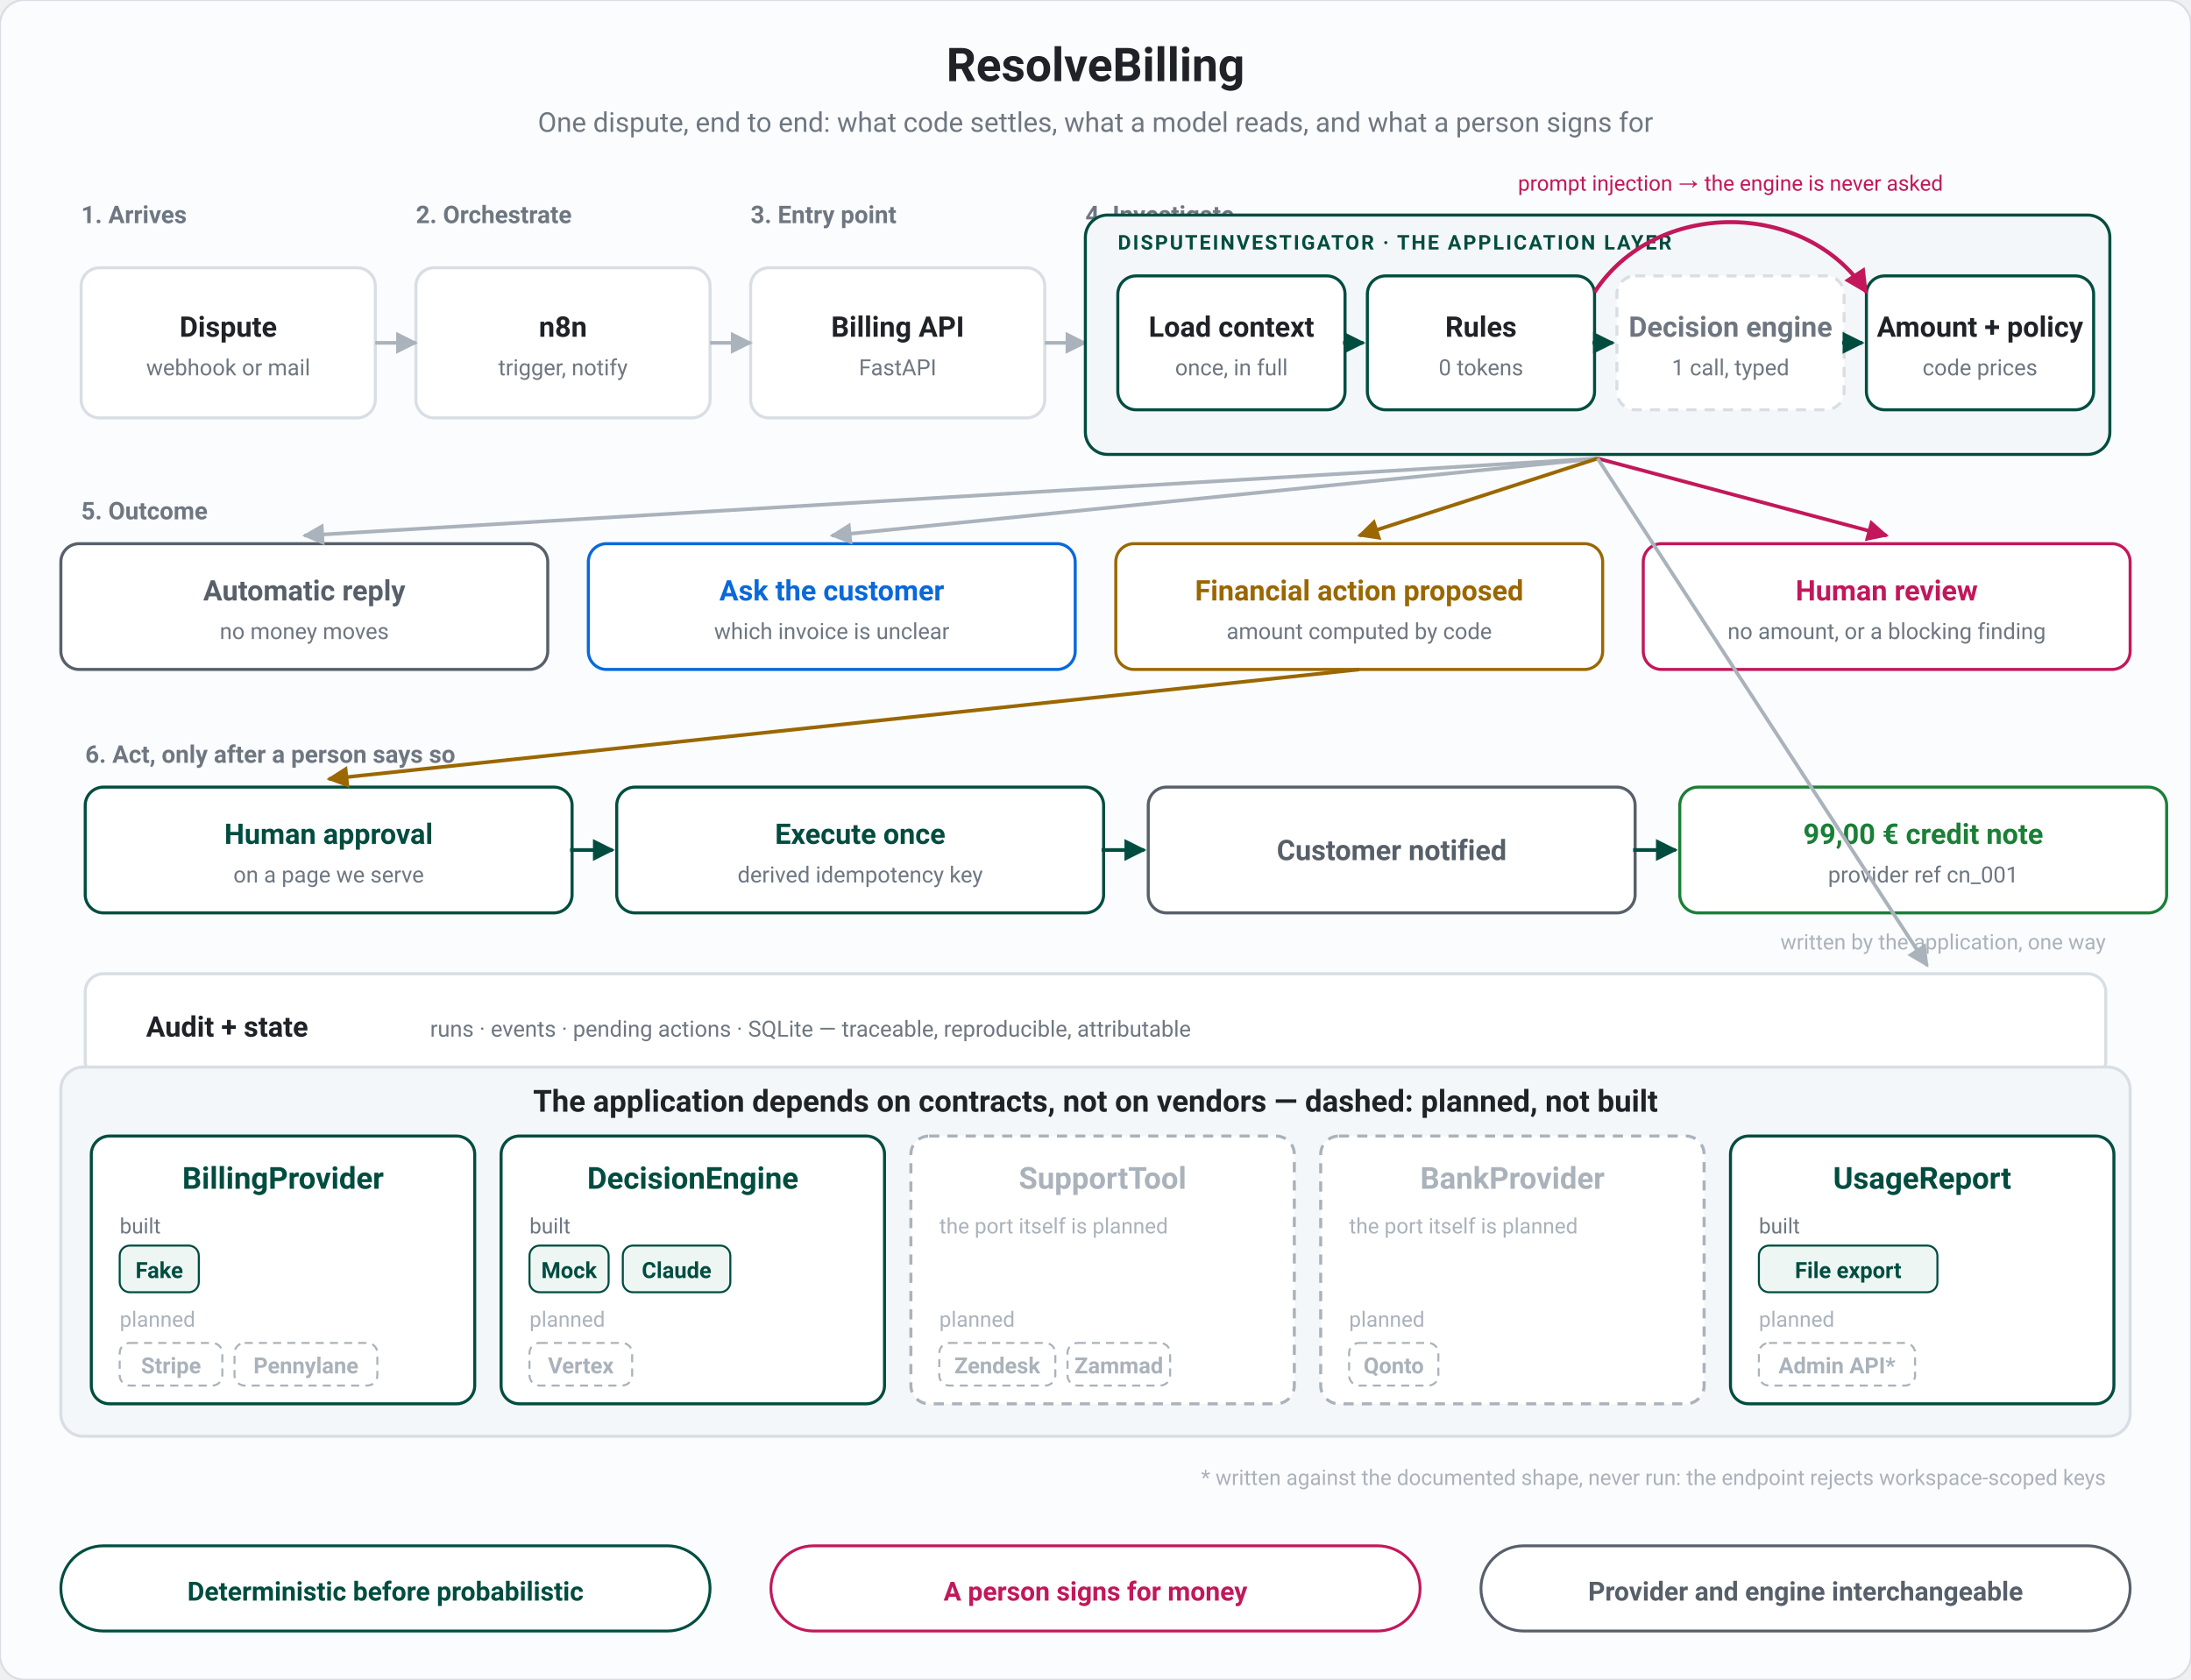
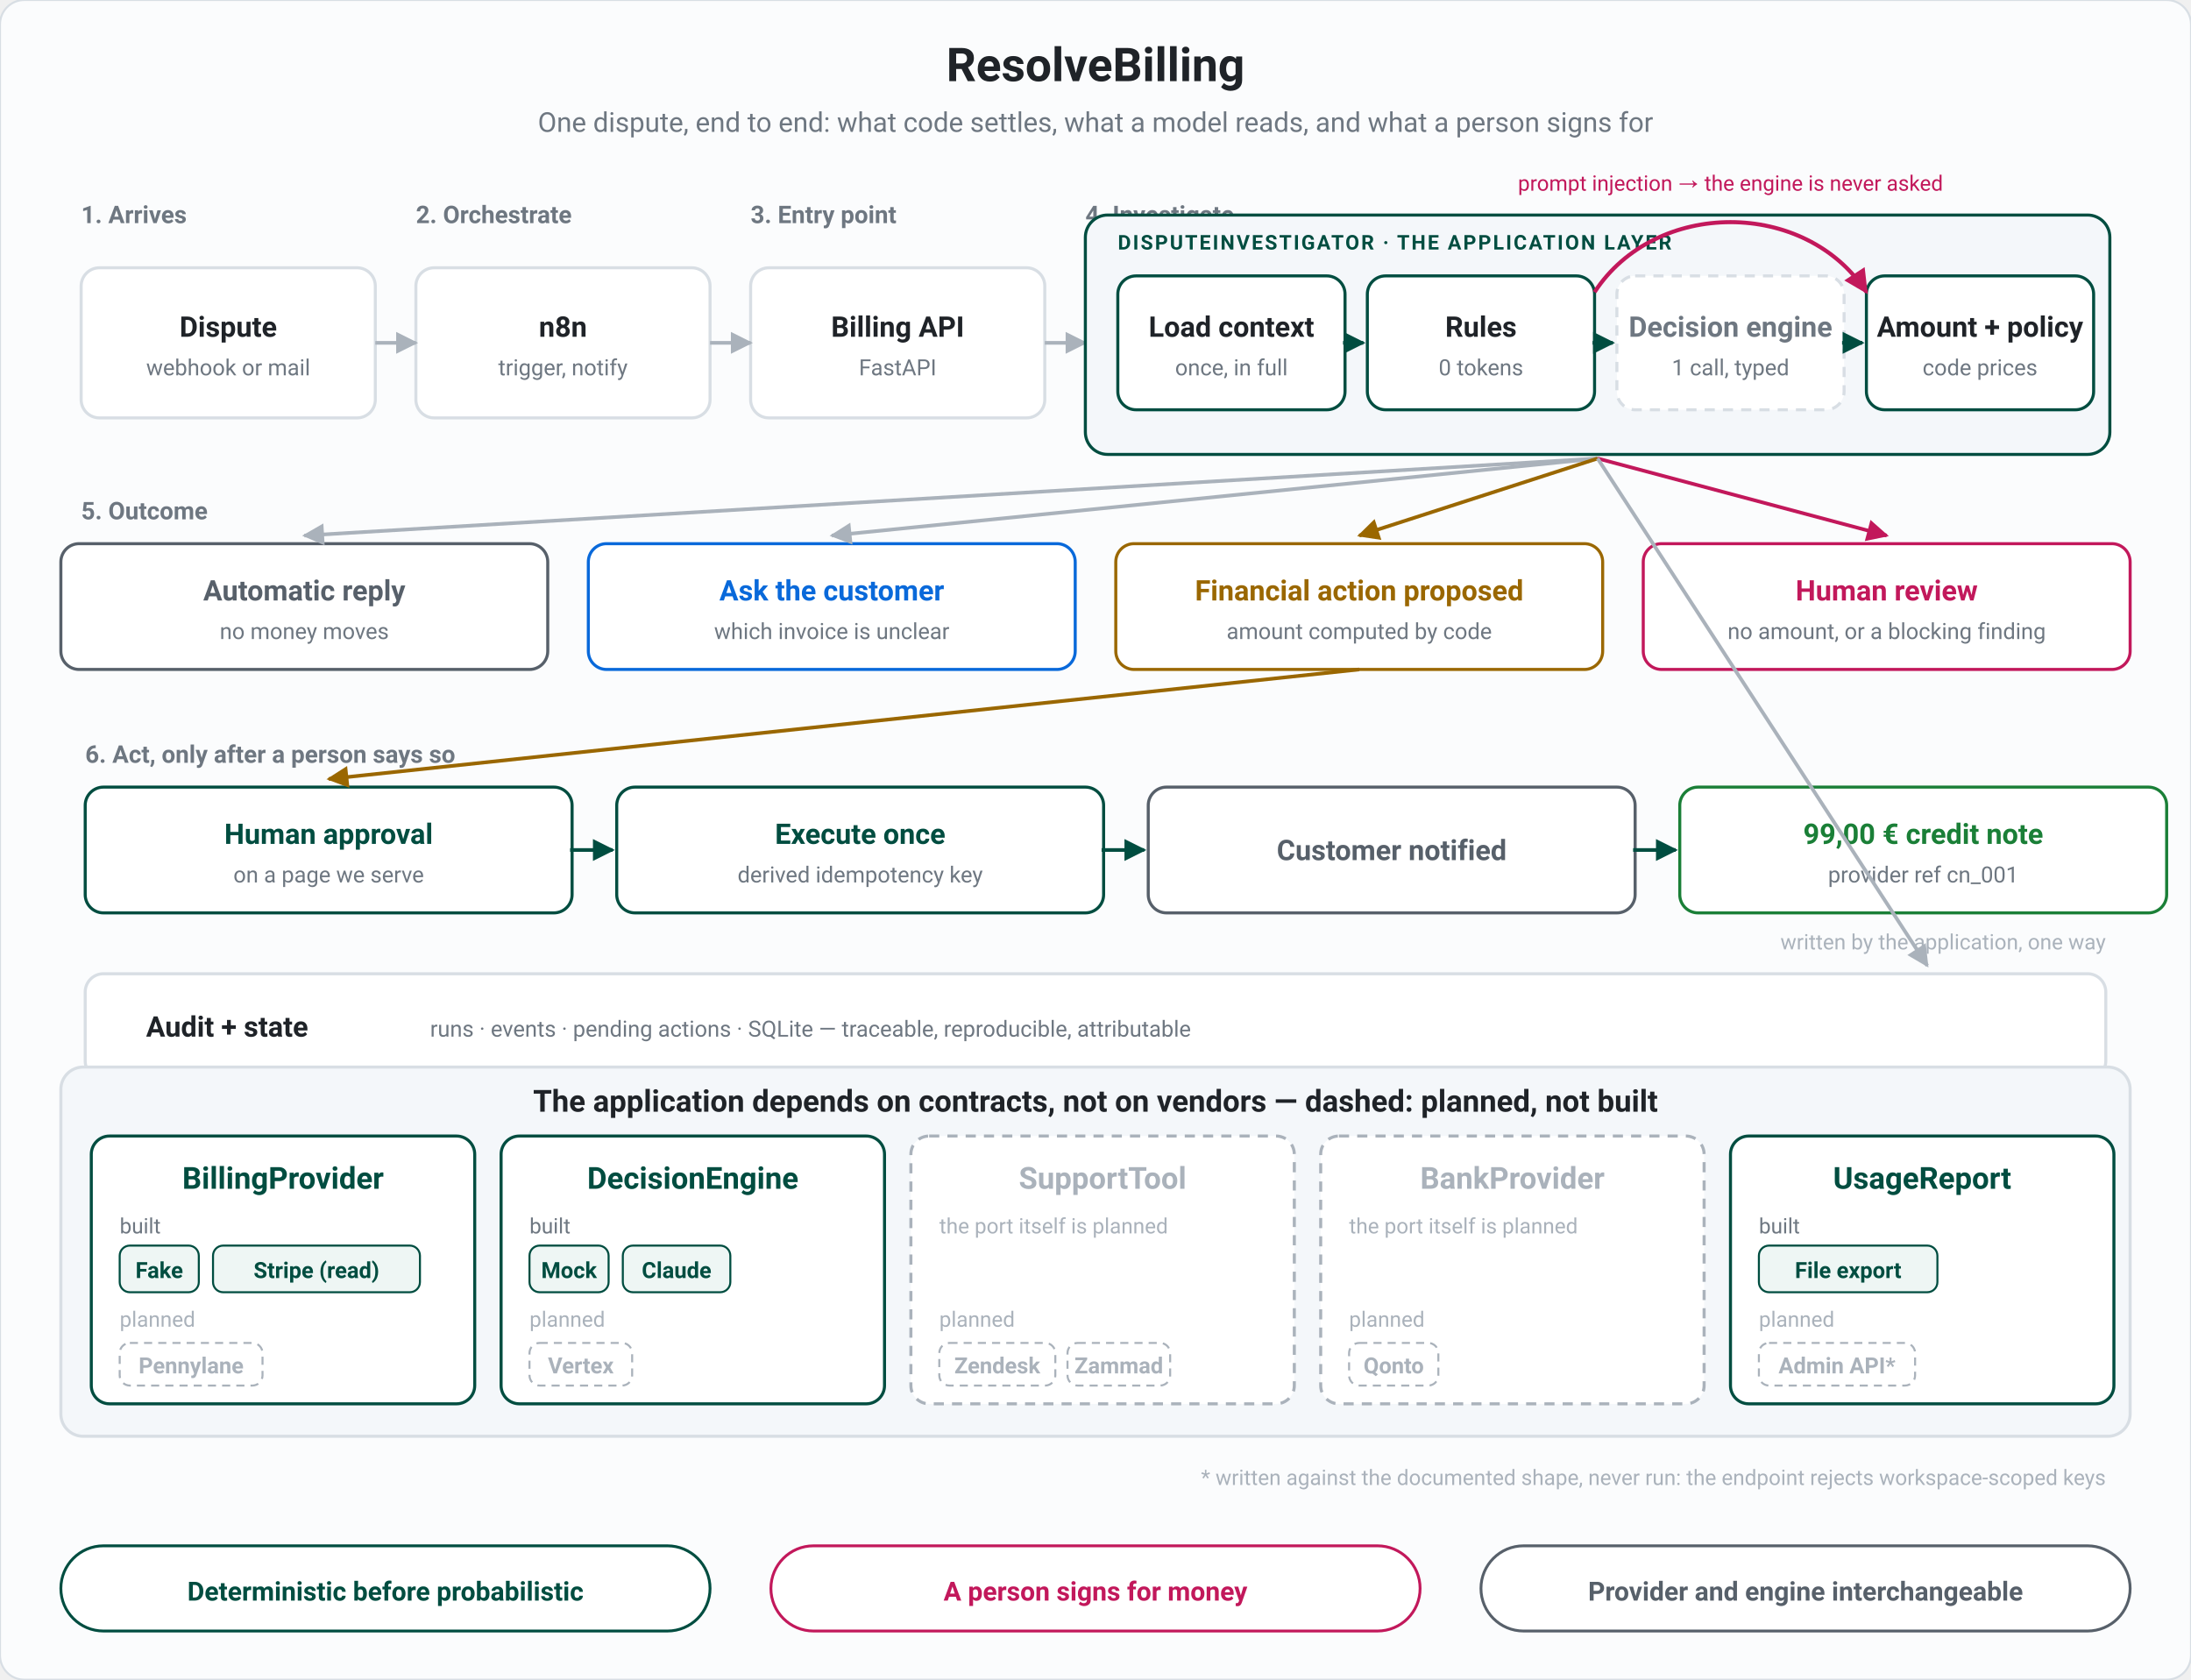
<svg xmlns="http://www.w3.org/2000/svg" viewBox="0 0 1080 828" width="1080" height="828" role="img" aria-label="Architecture and flow of the billing exception handler: a dispute arrives through n8n, the application loads the billing context, runs deterministic rules, asks a decision engine only when the rules cannot settle it, and an action policy decides whether a person must approve. A prompt injection bypasses the engine entirely. Billing providers, decision engines and usage reports sit behind ports; the support tool and bank ports, which do not exist yet, and every adapter not yet built, are dashed as planned. A financial action carries an amount only when the code can compute it; otherwise a person reviews.">
  <style>
    text{font-family:-apple-system,BlinkMacSystemFont,'Segoe UI',Roboto,
         Helvetica,Arial,sans-serif;text-anchor:middle}
    .h1{font-size:23px;font-weight:600}
    .h2{font-size:13.5px}
    .l{text-anchor:start}
    .r{text-anchor:end}
    .step{font-size:12px;font-weight:600}
    .bt{font-size:14px;font-weight:600}
    .bs{font-size:11px}
    .lane{font-size:10px;font-weight:600;letter-spacing:.09em}
    .band{font-size:15px;font-weight:600}
    .pt{font-size:15px;font-weight:600}
    .chip{font-size:11px;font-weight:600}
    .tiny{font-size:10.5px}
    .pr{font-size:13px;font-weight:600}
</style>
  <defs>
    <marker id="aaab2bb" viewBox="0 0 10 10" refX="9" refY="5" markerWidth="6" markerHeight="6" orient="auto-start-reverse">
      <path d="M 0 0 L 10 5 L 0 10 z" fill="#aab2bb" />
    </marker>
    <marker id="a004D40" viewBox="0 0 10 10" refX="9" refY="5" markerWidth="6" markerHeight="6" orient="auto-start-reverse">
      <path d="M 0 0 L 10 5 L 0 10 z" fill="#004D40" />
    </marker>
    <marker id="aC2185B" viewBox="0 0 10 10" refX="9" refY="5" markerWidth="6" markerHeight="6" orient="auto-start-reverse">
      <path d="M 0 0 L 10 5 L 0 10 z" fill="#C2185B" />
    </marker>
    <marker id="a9a6700" viewBox="0 0 10 10" refX="9" refY="5" markerWidth="6" markerHeight="6" orient="auto-start-reverse">
      <path d="M 0 0 L 10 5 L 0 10 z" fill="#9a6700" />
    </marker>
    <marker id="a57606a" viewBox="0 0 10 10" refX="9" refY="5" markerWidth="6" markerHeight="6" orient="auto-start-reverse">
      <path d="M 0 0 L 10 5 L 0 10 z" fill="#57606a" />
    </marker>
    <marker id="a0969da" viewBox="0 0 10 10" refX="9" refY="5" markerWidth="6" markerHeight="6" orient="auto-start-reverse">
      <path d="M 0 0 L 10 5 L 0 10 z" fill="#0969da" />
    </marker>
    <marker id="a1a7f37" viewBox="0 0 10 10" refX="9" refY="5" markerWidth="6" markerHeight="6" orient="auto-start-reverse">
      <path d="M 0 0 L 10 5 L 0 10 z" fill="#1a7f37" />
    </marker>
  </defs>
  <rect width="1080" height="828" rx="12" fill="#fbfcfd" stroke="#d8dee4" />
  <text class="h1" x="540.0" y="40" fill="#1f2328">ResolveBilling</text>
  <text class="h2" x="540.0" y="65" fill="#6e7781">One dispute, end to end: what code settles, what a model reads, and what a person signs for</text>
  <text class="step l" x="40" y="110" fill="#6e7781">1. Arrives</text>
  <text class="step l" x="205" y="110" fill="#6e7781">2. Orchestrate</text>
  <text class="step l" x="370" y="110" fill="#6e7781">3. Entry point</text>
  <text class="step l" x="535" y="110" fill="#6e7781">4. Investigate</text>
  <rect x="40" y="132" width="145" height="74" rx="9" fill="#ffffff" stroke="#d8dee4" stroke-width="1.5" />
  <text class="bt" x="112.5" y="166.0" fill="#1f2328">Dispute</text>
  <text class="bs" x="112.5" y="185.0" fill="#6e7781">webhook or mail</text>
  <rect x="205" y="132" width="145" height="74" rx="9" fill="#ffffff" stroke="#d8dee4" stroke-width="1.5" />
  <text class="bt" x="277.5" y="166.0" fill="#1f2328">n8n</text>
  <text class="bs" x="277.5" y="185.0" fill="#6e7781">trigger, notify</text>
  <rect x="370" y="132" width="145" height="74" rx="9" fill="#ffffff" stroke="#d8dee4" stroke-width="1.5" />
  <text class="bt" x="442.5" y="166.0" fill="#1f2328">Billing API</text>
  <text class="bs" x="442.5" y="185.0" fill="#6e7781">FastAPI</text>
  <line x1="185" y1="169.0" x2="205" y2="169.0" stroke="#aab2bb" stroke-width="1.8" marker-end="url(#aaab2bb)" />
  <line x1="350" y1="169.0" x2="370" y2="169.0" stroke="#aab2bb" stroke-width="1.8" marker-end="url(#aaab2bb)" />
  <line x1="515" y1="169.0" x2="535" y2="169.0" stroke="#aab2bb" stroke-width="1.8" marker-end="url(#aaab2bb)" />
  <rect x="535" y="106" width="505" height="118" rx="11" fill="#f4f7fa" stroke="#004D40" stroke-width="1.5" />
  <text class="lane l" x="551" y="123" fill="#004D40">DISPUTEINVESTIGATOR · THE APPLICATION LAYER</text>
  <rect x="551" y="136" width="112" height="66" rx="9" fill="#ffffff" stroke="#004D40" stroke-width="1.5" />
  <text class="bt" x="607.0" y="166.0" fill="#1f2328">Load context</text>
  <text class="bs" x="607.0" y="185.0" fill="#6e7781">once, in full</text>
  <rect x="674" y="136" width="112" height="66" rx="9" fill="#ffffff" stroke="#004D40" stroke-width="1.5" />
  <text class="bt" x="730.0" y="166.0" fill="#1f2328">Rules</text>
  <text class="bs" x="730.0" y="185.0" fill="#6e7781">0 tokens</text>
  <line x1="662" y1="169.0" x2="672" y2="169.0" stroke="#004D40" stroke-width="1.8" marker-end="url(#a004D40)" />
  <rect x="797" y="136" width="112" height="66" rx="9" fill="#ffffff" stroke="#d8dee4" stroke-width="1.5" stroke-dasharray="5 4" />
  <text class="bt" x="853.0" y="166.0" fill="#6e7781">Decision engine</text>
  <text class="bs" x="853.0" y="185.0" fill="#6e7781">1 call, typed</text>
  <line x1="785" y1="169.0" x2="795" y2="169.0" stroke="#004D40" stroke-width="1.8" marker-end="url(#a004D40)" />
  <rect x="920" y="136" width="112" height="66" rx="9" fill="#ffffff" stroke="#004D40" stroke-width="1.5" />
  <text class="bt" x="976.0" y="166.0" fill="#1f2328">Amount + policy</text>
  <text class="bs" x="976.0" y="185.0" fill="#6e7781">code prices</text>
  <line x1="908" y1="169.0" x2="918" y2="169.0" stroke="#004D40" stroke-width="1.8" marker-end="url(#a004D40)" />
  <path d="M 786 144 C 816 98, 890 98, 920 144" fill="none" stroke="#C2185B" stroke-width="2" marker-end="url(#aC2185B)" />
  <text class="tiny" x="853.0" y="94" fill="#C2185B">prompt injection → the engine is never asked</text>
  <text class="step l" x="40" y="256" fill="#6e7781">5. Outcome</text>
  <rect x="30" y="268" width="240" height="62" rx="9" fill="#ffffff" stroke="#57606a" stroke-width="1.5" />
  <text class="bt" x="150.0" y="296.0" fill="#57606a">Automatic reply</text>
  <text class="bs" x="150.0" y="315.0" fill="#6e7781">no money moves</text>
  <line x1="787.5" y1="226" x2="150.0" y2="264" stroke="#aab2bb" stroke-width="1.8" marker-end="url(#aaab2bb)" />
  <rect x="290" y="268" width="240" height="62" rx="9" fill="#ffffff" stroke="#0969da" stroke-width="1.5" />
  <text class="bt" x="410.0" y="296.0" fill="#0969da">Ask the customer</text>
  <text class="bs" x="410.0" y="315.0" fill="#6e7781">which invoice is unclear</text>
  <line x1="787.5" y1="226" x2="410.0" y2="264" stroke="#aab2bb" stroke-width="1.8" marker-end="url(#aaab2bb)" />
  <rect x="550" y="268" width="240" height="62" rx="9" fill="#ffffff" stroke="#9a6700" stroke-width="1.5" />
  <text class="bt" x="670.0" y="296.0" fill="#9a6700">Financial action proposed</text>
  <text class="bs" x="670.0" y="315.0" fill="#6e7781">amount computed by code</text>
  <line x1="787.5" y1="226" x2="670.0" y2="264" stroke="#9a6700" stroke-width="1.8" marker-end="url(#a9a6700)" />
  <rect x="810" y="268" width="240" height="62" rx="9" fill="#ffffff" stroke="#C2185B" stroke-width="1.5" />
  <text class="bt" x="930.0" y="296.0" fill="#C2185B">Human review</text>
  <text class="bs" x="930.0" y="315.0" fill="#6e7781">no amount, or a blocking finding</text>
  <line x1="787.5" y1="226" x2="930.0" y2="264" stroke="#C2185B" stroke-width="1.8" marker-end="url(#aC2185B)" />
  <text class="step l" x="42" y="376" fill="#6e7781">6. Act, only after a person says so</text>
  <rect x="42" y="388" width="240" height="62" rx="9" fill="#ffffff" stroke="#004D40" stroke-width="1.5" />
  <text class="bt" x="162.0" y="416.0" fill="#004D40">Human approval</text>
  <text class="bs" x="162.0" y="435.0" fill="#6e7781">on a page we serve</text>
  <rect x="304" y="388" width="240" height="62" rx="9" fill="#ffffff" stroke="#004D40" stroke-width="1.5" />
  <text class="bt" x="424.0" y="416.0" fill="#004D40">Execute once</text>
  <text class="bs" x="424.0" y="435.0" fill="#6e7781">derived idempotency key</text>
  <line x1="281" y1="419" x2="302" y2="419" stroke="#004D40" stroke-width="1.8" marker-end="url(#a004D40)" />
  <rect x="566" y="388" width="240" height="62" rx="9" fill="#ffffff" stroke="#57606a" stroke-width="1.5" />
  <text class="bt" x="686.0" y="424.0" fill="#57606a">Customer notified</text>
  <line x1="543" y1="419" x2="564" y2="419" stroke="#004D40" stroke-width="1.8" marker-end="url(#a004D40)" />
  <rect x="828" y="388" width="240" height="62" rx="9" fill="#ffffff" stroke="#1a7f37" stroke-width="1.5" />
  <text class="bt" x="948.0" y="416.0" fill="#1a7f37">99,00 € credit note</text>
  <text class="bs" x="948.0" y="435.0" fill="#6e7781">provider ref cn_001</text>
  <line x1="805" y1="419" x2="826" y2="419" stroke="#004D40" stroke-width="1.8" marker-end="url(#a004D40)" />
  <line x1="670.0" y1="330" x2="162.0" y2="384" stroke="#9a6700" stroke-width="1.8" marker-end="url(#a9a6700)" />
  <rect x="42" y="480" width="996" height="52" rx="9" fill="#ffffff" stroke="#d8dee4" stroke-width="1.5" />
  <text class="bt l" x="72" y="511" fill="#1f2328">Audit + state</text>
  <text class="bs l" x="212" y="511" fill="#6e7781">runs · events · pending actions · SQLite — traceable, reproducible, attributable</text>
  <line x1="787.5" y1="226" x2="950" y2="476" stroke="#aab2bb" stroke-width="1.8" marker-end="url(#aaab2bb)" />
  <text class="tiny r" x="1038" y="468" fill="#aab2bb">written by the application, one way</text>
  <rect x="30" y="526" width="1020" height="182" rx="11" fill="#f4f7fa" stroke="#d8dee4" stroke-width="1.5" />
  <text class="band" x="540.0" y="548" fill="#1f2328">The application depends on contracts, not on vendors — dashed: planned, not built</text>
  <rect x="45" y="560" width="189" height="132" rx="9" fill="#ffffff" stroke="#004D40" stroke-width="1.5" />
  <text class="pt" x="139.5" y="586" fill="#004D40">BillingProvider</text>
  <text class="tiny l" x="59" y="608" fill="#6e7781">built</text>
  <rect x="59" y="614" width="39.0" height="23" rx="5" fill="#eef6f4" stroke="#004D40" stroke-width="1" />
  <text class="chip" x="78.5" y="630" fill="#004D40">Fake</text>
+   <rect x="105.0" y="614" width="102.0" height="23" rx="5" fill="#eef6f4" stroke="#004D40" stroke-width="1" />
+   <text class="chip" x="156.0" y="630" fill="#004D40">Stripe (read)</text>
  <text class="tiny l" x="59" y="654" fill="#aab2bb">planned</text>
-   <rect x="59" y="662" width="50.6" height="21" rx="5" fill="none" stroke="#aab2bb" stroke-width="1" stroke-dasharray="4 3" />
-   <text class="chip" x="84.3" y="677" fill="#aab2bb">Stripe</text>
-   <rect x="115.6" y="662" width="70.4" height="21" rx="5" fill="none" stroke="#aab2bb" stroke-width="1" stroke-dasharray="4 3" />
-   <text class="chip" x="150.8" y="677" fill="#aab2bb">Pennylane</text>
+   <rect x="59" y="662" width="70.4" height="21" rx="5" fill="none" stroke="#aab2bb" stroke-width="1" stroke-dasharray="4 3" />
+   <text class="chip" x="94.2" y="677" fill="#aab2bb">Pennylane</text>
  <rect x="247" y="560" width="189" height="132" rx="9" fill="#ffffff" stroke="#004D40" stroke-width="1.5" />
  <text class="pt" x="341.5" y="586" fill="#004D40">DecisionEngine</text>
  <text class="tiny l" x="261" y="608" fill="#6e7781">built</text>
  <rect x="261" y="614" width="39.0" height="23" rx="5" fill="#eef6f4" stroke="#004D40" stroke-width="1" />
  <text class="chip" x="280.5" y="630" fill="#004D40">Mock</text>
  <rect x="307.0" y="614" width="53.0" height="23" rx="5" fill="#eef6f4" stroke="#004D40" stroke-width="1" />
  <text class="chip" x="333.5" y="630" fill="#004D40">Claude</text>
  <text class="tiny l" x="261" y="654" fill="#aab2bb">planned</text>
  <rect x="261" y="662" width="50.6" height="21" rx="5" fill="none" stroke="#aab2bb" stroke-width="1" stroke-dasharray="4 3" />
  <text class="chip" x="286.3" y="677" fill="#aab2bb">Vertex</text>
  <rect x="449" y="560" width="189" height="132" rx="9" fill="#ffffff" stroke="#aab2bb" stroke-width="1.5" stroke-dasharray="5 4" />
  <text class="pt" x="543.5" y="586" fill="#aab2bb">SupportTool</text>
  <text class="tiny l" x="463" y="608" fill="#aab2bb">the port itself is planned</text>
  <text class="tiny l" x="463" y="654" fill="#aab2bb">planned</text>
  <rect x="463" y="662" width="57.2" height="21" rx="5" fill="none" stroke="#aab2bb" stroke-width="1" stroke-dasharray="4 3" />
  <text class="chip" x="491.6" y="677" fill="#aab2bb">Zendesk</text>
  <rect x="526.2" y="662" width="50.6" height="21" rx="5" fill="none" stroke="#aab2bb" stroke-width="1" stroke-dasharray="4 3" />
  <text class="chip" x="551.5" y="677" fill="#aab2bb">Zammad</text>
  <rect x="651" y="560" width="189" height="132" rx="9" fill="#ffffff" stroke="#aab2bb" stroke-width="1.5" stroke-dasharray="5 4" />
  <text class="pt" x="745.5" y="586" fill="#aab2bb">BankProvider</text>
  <text class="tiny l" x="665" y="608" fill="#aab2bb">the port itself is planned</text>
  <text class="tiny l" x="665" y="654" fill="#aab2bb">planned</text>
  <rect x="665" y="662" width="44.0" height="21" rx="5" fill="none" stroke="#aab2bb" stroke-width="1" stroke-dasharray="4 3" />
  <text class="chip" x="687.0" y="677" fill="#aab2bb">Qonto</text>
  <rect x="853" y="560" width="189" height="132" rx="9" fill="#ffffff" stroke="#004D40" stroke-width="1.5" />
  <text class="pt" x="947.5" y="586" fill="#004D40">UsageReport</text>
  <text class="tiny l" x="867" y="608" fill="#6e7781">built</text>
  <rect x="867" y="614" width="88.0" height="23" rx="5" fill="#eef6f4" stroke="#004D40" stroke-width="1" />
  <text class="chip" x="911.0" y="630" fill="#004D40">File export</text>
  <text class="tiny l" x="867" y="654" fill="#aab2bb">planned</text>
  <rect x="867" y="662" width="77.0" height="21" rx="5" fill="none" stroke="#aab2bb" stroke-width="1" stroke-dasharray="4 3" />
  <text class="chip" x="905.5" y="677" fill="#aab2bb">Admin API*</text>
  <text class="tiny r" x="1038" y="732" fill="#aab2bb">* written against the documented shape, never run: the endpoint rejects workspace-scoped keys</text>
  <rect x="30" y="762" width="320" height="42" rx="21" fill="#ffffff" stroke="#004D40" stroke-width="1.4" />
  <text class="pr" x="190.0" y="789" fill="#004D40">Deterministic before probabilistic</text>
  <rect x="380" y="762" width="320" height="42" rx="21" fill="#ffffff" stroke="#C2185B" stroke-width="1.4" />
  <text class="pr" x="540.0" y="789" fill="#C2185B">A person signs for money</text>
  <rect x="730" y="762" width="320" height="42" rx="21" fill="#ffffff" stroke="#57606a" stroke-width="1.4" />
  <text class="pr" x="890.0" y="789" fill="#57606a">Provider and engine interchangeable</text>
</svg>
